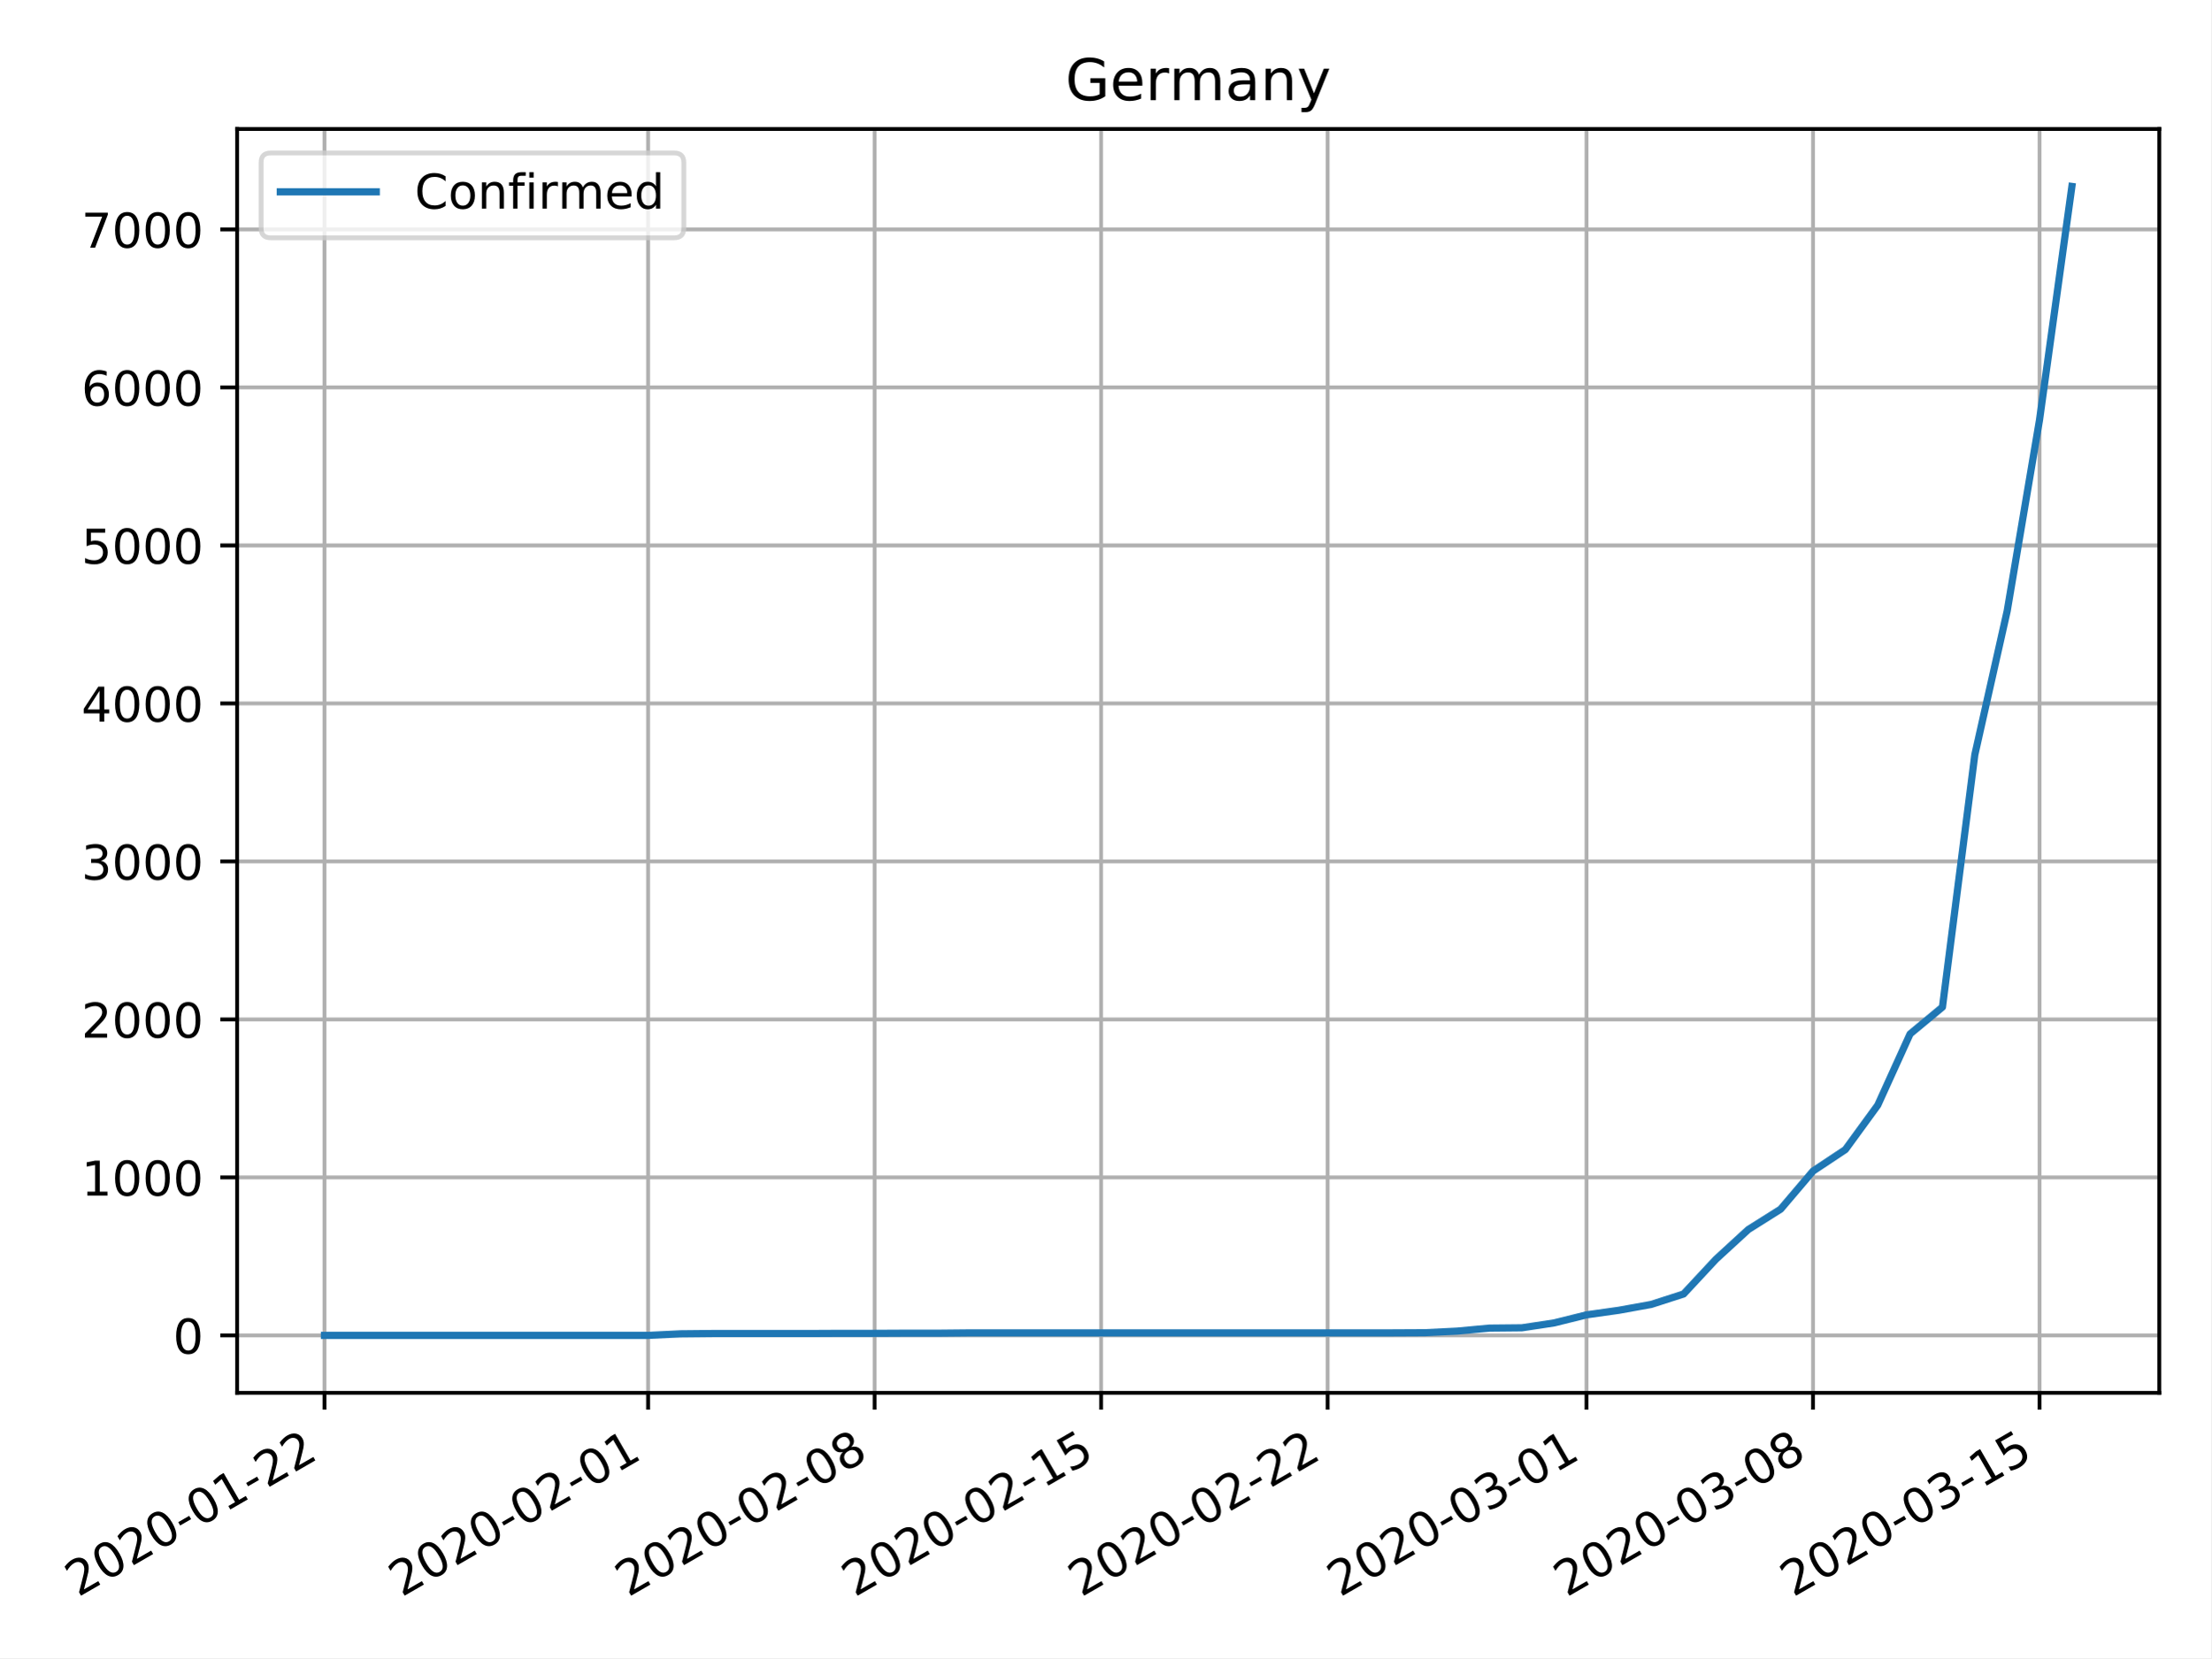
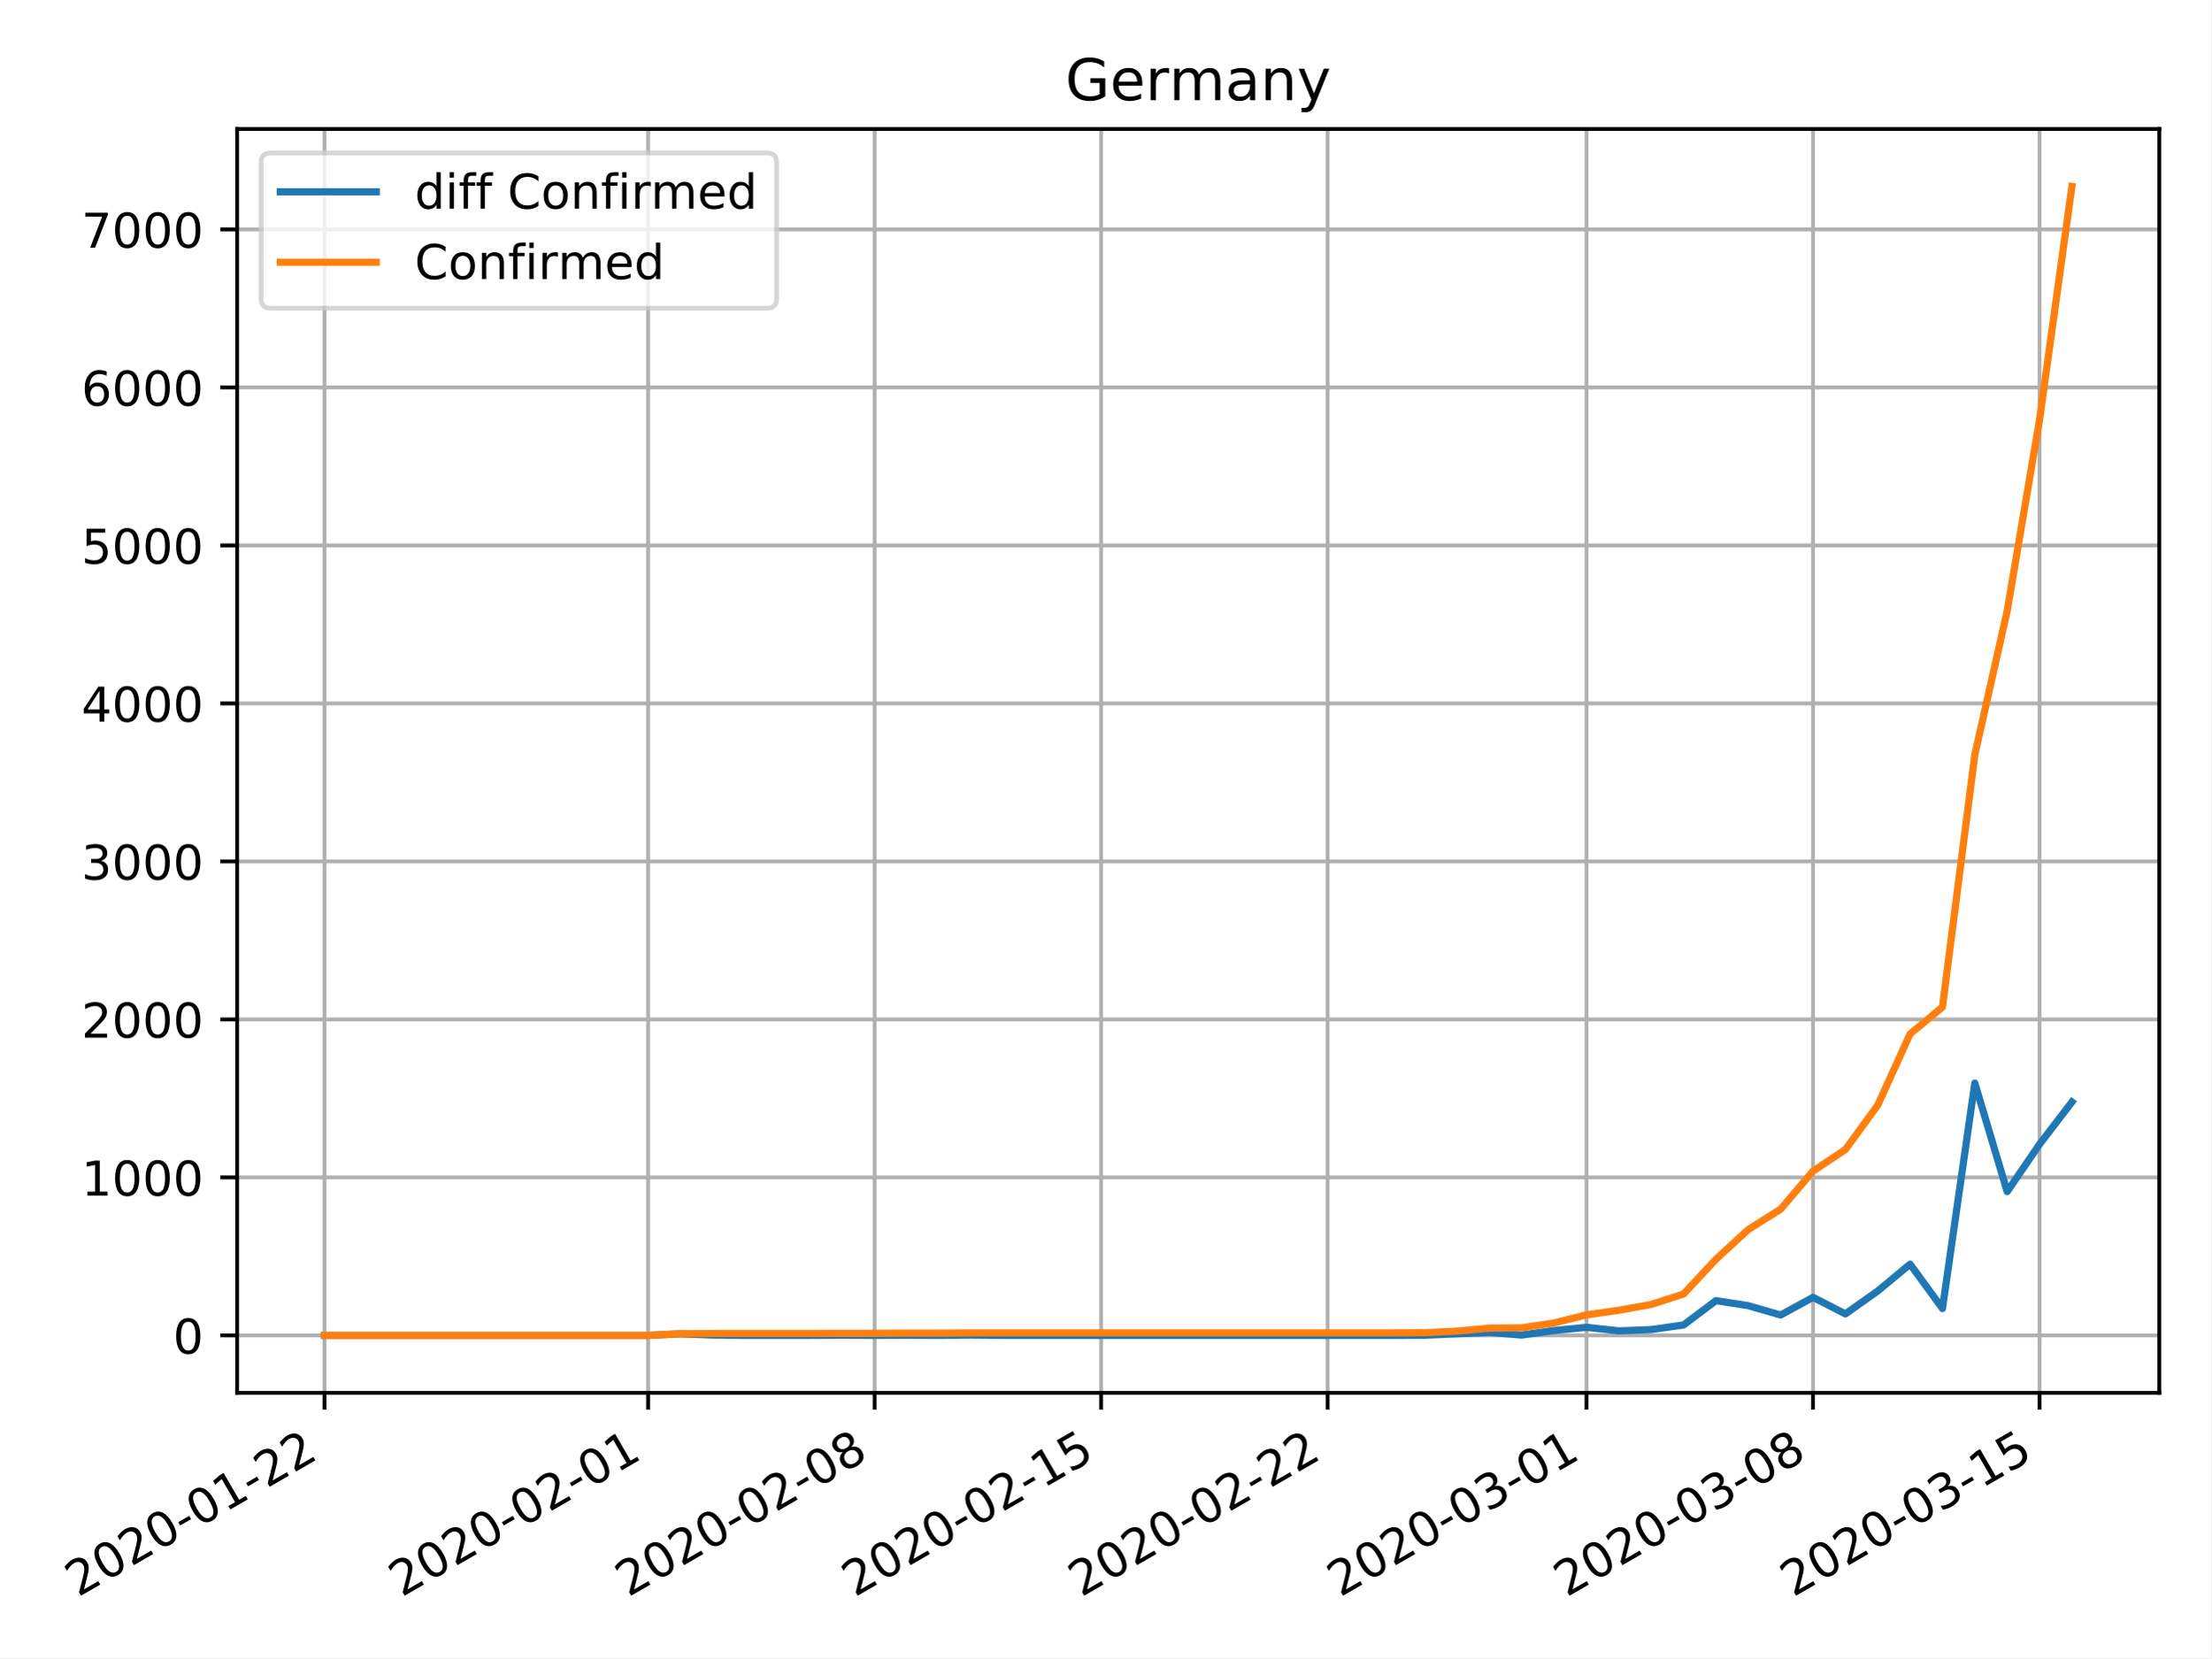
<svg xmlns="http://www.w3.org/2000/svg" xmlns:xlink="http://www.w3.org/1999/xlink" height="345.6pt" version="1.1" viewBox="0 0 460.8 345.6" width="460.8pt">
  <defs>
    <style type="text/css">
*{stroke-linecap:butt;stroke-linejoin:round;}
  </style>
  </defs>
  <g id="figure_1">
    <g id="patch_1">
      <path d="M 0 345.6  L 460.8 345.6  L 460.8 0  L 0 0  z " style="fill:#ffffff;" />
    </g>
    <g id="axes_1">
      <g id="patch_2">
        <path d="M 49.412 290.315  L 450 290.315  L 450 26.88  L 49.412 26.88  z " style="fill:#ffffff;" />
      </g>
      <g id="matplotlib.axis_1">
        <g id="xtick_1">
          <g id="line2d_1">
-             <path clip-path="url(#p8424528e56)" d="M 67.621 290.315  L 67.621 26.88  " style="fill:none;stroke:#b0b0b0;stroke-linecap:square;stroke-width:0.8;" />
+             <path clip-path="url(#p78d78082dd)" d="M 67.621 290.315  L 67.621 26.88  " style="fill:none;stroke:#b0b0b0;stroke-linecap:square;stroke-width:0.8;" />
          </g>
          <g id="line2d_2">
            <defs>
-               <path d="M 0 0  L 0 3.5  " id="md7a5aecafa" style="stroke:#000000;stroke-width:0.8;" />
-             </defs>
-             <g>
-               <use style="stroke:#000000;stroke-width:0.8;" x="67.621" xlink:href="#md7a5aecafa" y="290.315" />
+               <path d="M 0 0  L 0 3.5  " id="m697030282d" style="stroke:#000000;stroke-width:0.8;" />
+             </defs>
+             <g>
+               <use style="stroke:#000000;stroke-width:0.8;" x="67.621" xlink:href="#m697030282d" y="290.315" />
            </g>
          </g>
          <g id="text_1">
            <defs>
              <path d="M 19.188 8.297  L 53.609 8.297  L 53.609 0  L 7.328 0  L 7.328 8.297  Q 12.938 14.109 22.625 23.891  Q 32.328 33.688 34.812 36.531  Q 39.547 41.844 41.422 45.531  Q 43.312 49.219 43.312 52.781  Q 43.312 58.594 39.234 62.25  Q 35.156 65.922 28.609 65.922  Q 23.969 65.922 18.812 64.312  Q 13.672 62.703 7.812 59.422  L 7.812 69.391  Q 13.766 71.781 18.938 73  Q 24.125 74.219 28.422 74.219  Q 39.75 74.219 46.484 68.547  Q 53.219 62.891 53.219 53.422  Q 53.219 48.922 51.531 44.891  Q 49.859 40.875 45.406 35.406  Q 44.188 33.984 37.641 27.219  Q 31.109 20.453 19.188 8.297  z " id="DejaVuSans-50" />
              <path d="M 31.781 66.406  Q 24.172 66.406 20.328 58.906  Q 16.5 51.422 16.5 36.375  Q 16.5 21.391 20.328 13.891  Q 24.172 6.391 31.781 6.391  Q 39.453 6.391 43.281 13.891  Q 47.125 21.391 47.125 36.375  Q 47.125 51.422 43.281 58.906  Q 39.453 66.406 31.781 66.406  z M 31.781 74.219  Q 44.047 74.219 50.516 64.516  Q 56.984 54.828 56.984 36.375  Q 56.984 17.969 50.516 8.266  Q 44.047 -1.422 31.781 -1.422  Q 19.531 -1.422 13.062 8.266  Q 6.594 17.969 6.594 36.375  Q 6.594 54.828 13.062 64.516  Q 19.531 74.219 31.781 74.219  z " id="DejaVuSans-48" />
              <path d="M 4.891 31.391  L 31.203 31.391  L 31.203 23.391  L 4.891 23.391  z " id="DejaVuSans-45" />
              <path d="M 12.406 8.297  L 28.516 8.297  L 28.516 63.922  L 10.984 60.406  L 10.984 69.391  L 28.422 72.906  L 38.281 72.906  L 38.281 8.297  L 54.391 8.297  L 54.391 0  L 12.406 0  z " id="DejaVuSans-49" />
            </defs>
            <g transform="translate(16.25147 332.9537)rotate(-30)scale(0.1 -0.1)">
              <use xlink:href="#DejaVuSans-50" />
              <use x="63.623" xlink:href="#DejaVuSans-48" />
              <use x="127.246" xlink:href="#DejaVuSans-50" />
              <use x="190.869" xlink:href="#DejaVuSans-48" />
              <use x="254.492" xlink:href="#DejaVuSans-45" />
              <use x="290.576" xlink:href="#DejaVuSans-48" />
              <use x="354.199" xlink:href="#DejaVuSans-49" />
              <use x="417.822" xlink:href="#DejaVuSans-45" />
              <use x="453.906" xlink:href="#DejaVuSans-50" />
              <use x="517.529" xlink:href="#DejaVuSans-50" />
            </g>
          </g>
        </g>
        <g id="xtick_2">
          <g id="line2d_3">
-             <path clip-path="url(#p8424528e56)" d="M 135.06 290.315  L 135.06 26.88  " style="fill:none;stroke:#b0b0b0;stroke-linecap:square;stroke-width:0.8;" />
+             <path clip-path="url(#p78d78082dd)" d="M 135.06 290.315  L 135.06 26.88  " style="fill:none;stroke:#b0b0b0;stroke-linecap:square;stroke-width:0.8;" />
          </g>
          <g id="line2d_4">
            <g>
-               <use style="stroke:#000000;stroke-width:0.8;" x="135.06" xlink:href="#md7a5aecafa" y="290.315" />
+               <use style="stroke:#000000;stroke-width:0.8;" x="135.06" xlink:href="#m697030282d" y="290.315" />
            </g>
          </g>
          <g id="text_2">
            <g transform="translate(83.69046 332.9537)rotate(-30)scale(0.1 -0.1)">
              <use xlink:href="#DejaVuSans-50" />
              <use x="63.623" xlink:href="#DejaVuSans-48" />
              <use x="127.246" xlink:href="#DejaVuSans-50" />
              <use x="190.869" xlink:href="#DejaVuSans-48" />
              <use x="254.492" xlink:href="#DejaVuSans-45" />
              <use x="290.576" xlink:href="#DejaVuSans-48" />
              <use x="354.199" xlink:href="#DejaVuSans-50" />
              <use x="417.822" xlink:href="#DejaVuSans-45" />
              <use x="453.906" xlink:href="#DejaVuSans-48" />
              <use x="517.529" xlink:href="#DejaVuSans-49" />
            </g>
          </g>
        </g>
        <g id="xtick_3">
          <g id="line2d_5">
-             <path clip-path="url(#p8424528e56)" d="M 182.267 290.315  L 182.267 26.88  " style="fill:none;stroke:#b0b0b0;stroke-linecap:square;stroke-width:0.8;" />
+             <path clip-path="url(#p78d78082dd)" d="M 182.267 290.315  L 182.267 26.88  " style="fill:none;stroke:#b0b0b0;stroke-linecap:square;stroke-width:0.8;" />
          </g>
          <g id="line2d_6">
            <g>
-               <use style="stroke:#000000;stroke-width:0.8;" x="182.267" xlink:href="#md7a5aecafa" y="290.315" />
+               <use style="stroke:#000000;stroke-width:0.8;" x="182.267" xlink:href="#m697030282d" y="290.315" />
            </g>
          </g>
          <g id="text_3">
            <defs>
              <path d="M 31.781 34.625  Q 24.75 34.625 20.719 30.859  Q 16.703 27.094 16.703 20.516  Q 16.703 13.922 20.719 10.156  Q 24.75 6.391 31.781 6.391  Q 38.812 6.391 42.859 10.172  Q 46.922 13.969 46.922 20.516  Q 46.922 27.094 42.891 30.859  Q 38.875 34.625 31.781 34.625  z M 21.922 38.812  Q 15.578 40.375 12.031 44.719  Q 8.5 49.078 8.5 55.328  Q 8.5 64.062 14.719 69.141  Q 20.953 74.219 31.781 74.219  Q 42.672 74.219 48.875 69.141  Q 55.078 64.062 55.078 55.328  Q 55.078 49.078 51.531 44.719  Q 48 40.375 41.703 38.812  Q 48.828 37.156 52.797 32.312  Q 56.781 27.484 56.781 20.516  Q 56.781 9.906 50.312 4.234  Q 43.844 -1.422 31.781 -1.422  Q 19.734 -1.422 13.25 4.234  Q 6.781 9.906 6.781 20.516  Q 6.781 27.484 10.781 32.312  Q 14.797 37.156 21.922 38.812  z M 18.312 54.391  Q 18.312 48.734 21.844 45.562  Q 25.391 42.391 31.781 42.391  Q 38.141 42.391 41.719 45.562  Q 45.312 48.734 45.312 54.391  Q 45.312 60.062 41.719 63.234  Q 38.141 66.406 31.781 66.406  Q 25.391 66.406 21.844 63.234  Q 18.312 60.062 18.312 54.391  z " id="DejaVuSans-56" />
            </defs>
            <g transform="translate(130.8978 332.9537)rotate(-30)scale(0.1 -0.1)">
              <use xlink:href="#DejaVuSans-50" />
              <use x="63.623" xlink:href="#DejaVuSans-48" />
              <use x="127.246" xlink:href="#DejaVuSans-50" />
              <use x="190.869" xlink:href="#DejaVuSans-48" />
              <use x="254.492" xlink:href="#DejaVuSans-45" />
              <use x="290.576" xlink:href="#DejaVuSans-48" />
              <use x="354.199" xlink:href="#DejaVuSans-50" />
              <use x="417.822" xlink:href="#DejaVuSans-45" />
              <use x="453.906" xlink:href="#DejaVuSans-48" />
              <use x="517.529" xlink:href="#DejaVuSans-56" />
            </g>
          </g>
        </g>
        <g id="xtick_4">
          <g id="line2d_7">
-             <path clip-path="url(#p8424528e56)" d="M 229.475 290.315  L 229.475 26.88  " style="fill:none;stroke:#b0b0b0;stroke-linecap:square;stroke-width:0.8;" />
+             <path clip-path="url(#p78d78082dd)" d="M 229.475 290.315  L 229.475 26.88  " style="fill:none;stroke:#b0b0b0;stroke-linecap:square;stroke-width:0.8;" />
          </g>
          <g id="line2d_8">
            <g>
-               <use style="stroke:#000000;stroke-width:0.8;" x="229.475" xlink:href="#md7a5aecafa" y="290.315" />
+               <use style="stroke:#000000;stroke-width:0.8;" x="229.475" xlink:href="#m697030282d" y="290.315" />
            </g>
          </g>
          <g id="text_4">
            <defs>
              <path d="M 10.797 72.906  L 49.516 72.906  L 49.516 64.594  L 19.828 64.594  L 19.828 46.734  Q 21.969 47.469 24.109 47.828  Q 26.266 48.188 28.422 48.188  Q 40.625 48.188 47.75 41.5  Q 54.891 34.812 54.891 23.391  Q 54.891 11.625 47.562 5.094  Q 40.234 -1.422 26.906 -1.422  Q 22.312 -1.422 17.547 -0.641  Q 12.797 0.141 7.719 1.703  L 7.719 11.625  Q 12.109 9.234 16.797 8.062  Q 21.484 6.891 26.703 6.891  Q 35.156 6.891 40.078 11.328  Q 45.016 15.766 45.016 23.391  Q 45.016 31 40.078 35.438  Q 35.156 39.891 26.703 39.891  Q 22.75 39.891 18.812 39.016  Q 14.891 38.141 10.797 36.281  z " id="DejaVuSans-53" />
            </defs>
            <g transform="translate(178.105 332.9537)rotate(-30)scale(0.1 -0.1)">
              <use xlink:href="#DejaVuSans-50" />
              <use x="63.623" xlink:href="#DejaVuSans-48" />
              <use x="127.246" xlink:href="#DejaVuSans-50" />
              <use x="190.869" xlink:href="#DejaVuSans-48" />
              <use x="254.492" xlink:href="#DejaVuSans-45" />
              <use x="290.576" xlink:href="#DejaVuSans-48" />
              <use x="354.199" xlink:href="#DejaVuSans-50" />
              <use x="417.822" xlink:href="#DejaVuSans-45" />
              <use x="453.906" xlink:href="#DejaVuSans-49" />
              <use x="517.529" xlink:href="#DejaVuSans-53" />
            </g>
          </g>
        </g>
        <g id="xtick_5">
          <g id="line2d_9">
-             <path clip-path="url(#p8424528e56)" d="M 276.682 290.315  L 276.682 26.88  " style="fill:none;stroke:#b0b0b0;stroke-linecap:square;stroke-width:0.8;" />
+             <path clip-path="url(#p78d78082dd)" d="M 276.682 290.315  L 276.682 26.88  " style="fill:none;stroke:#b0b0b0;stroke-linecap:square;stroke-width:0.8;" />
          </g>
          <g id="line2d_10">
            <g>
-               <use style="stroke:#000000;stroke-width:0.8;" x="276.682" xlink:href="#md7a5aecafa" y="290.315" />
+               <use style="stroke:#000000;stroke-width:0.8;" x="276.682" xlink:href="#m697030282d" y="290.315" />
            </g>
          </g>
          <g id="text_5">
            <g transform="translate(225.3123 332.9537)rotate(-30)scale(0.1 -0.1)">
              <use xlink:href="#DejaVuSans-50" />
              <use x="63.623" xlink:href="#DejaVuSans-48" />
              <use x="127.246" xlink:href="#DejaVuSans-50" />
              <use x="190.869" xlink:href="#DejaVuSans-48" />
              <use x="254.492" xlink:href="#DejaVuSans-45" />
              <use x="290.576" xlink:href="#DejaVuSans-48" />
              <use x="354.199" xlink:href="#DejaVuSans-50" />
              <use x="417.822" xlink:href="#DejaVuSans-45" />
              <use x="453.906" xlink:href="#DejaVuSans-50" />
              <use x="517.529" xlink:href="#DejaVuSans-50" />
            </g>
          </g>
        </g>
        <g id="xtick_6">
          <g id="line2d_11">
-             <path clip-path="url(#p8424528e56)" d="M 330.633 290.315  L 330.633 26.88  " style="fill:none;stroke:#b0b0b0;stroke-linecap:square;stroke-width:0.8;" />
+             <path clip-path="url(#p78d78082dd)" d="M 330.633 290.315  L 330.633 26.88  " style="fill:none;stroke:#b0b0b0;stroke-linecap:square;stroke-width:0.8;" />
          </g>
          <g id="line2d_12">
            <g>
-               <use style="stroke:#000000;stroke-width:0.8;" x="330.633" xlink:href="#md7a5aecafa" y="290.315" />
+               <use style="stroke:#000000;stroke-width:0.8;" x="330.633" xlink:href="#m697030282d" y="290.315" />
            </g>
          </g>
          <g id="text_6">
            <defs>
              <path d="M 40.578 39.312  Q 47.656 37.797 51.625 33  Q 55.609 28.219 55.609 21.188  Q 55.609 10.406 48.188 4.484  Q 40.766 -1.422 27.094 -1.422  Q 22.516 -1.422 17.656 -0.516  Q 12.797 0.391 7.625 2.203  L 7.625 11.719  Q 11.719 9.328 16.594 8.109  Q 21.484 6.891 26.812 6.891  Q 36.078 6.891 40.938 10.547  Q 45.797 14.203 45.797 21.188  Q 45.797 27.641 41.281 31.266  Q 36.766 34.906 28.719 34.906  L 20.219 34.906  L 20.219 43.016  L 29.109 43.016  Q 36.375 43.016 40.234 45.922  Q 44.094 48.828 44.094 54.297  Q 44.094 59.906 40.109 62.906  Q 36.141 65.922 28.719 65.922  Q 24.656 65.922 20.016 65.031  Q 15.375 64.156 9.812 62.312  L 9.812 71.094  Q 15.438 72.656 20.344 73.438  Q 25.25 74.219 29.594 74.219  Q 40.828 74.219 47.359 69.109  Q 53.906 64.016 53.906 55.328  Q 53.906 49.266 50.438 45.094  Q 46.969 40.922 40.578 39.312  z " id="DejaVuSans-51" />
            </defs>
            <g transform="translate(279.2635 332.9537)rotate(-30)scale(0.1 -0.1)">
              <use xlink:href="#DejaVuSans-50" />
              <use x="63.623" xlink:href="#DejaVuSans-48" />
              <use x="127.246" xlink:href="#DejaVuSans-50" />
              <use x="190.869" xlink:href="#DejaVuSans-48" />
              <use x="254.492" xlink:href="#DejaVuSans-45" />
              <use x="290.576" xlink:href="#DejaVuSans-48" />
              <use x="354.199" xlink:href="#DejaVuSans-51" />
              <use x="417.822" xlink:href="#DejaVuSans-45" />
              <use x="453.906" xlink:href="#DejaVuSans-48" />
              <use x="517.529" xlink:href="#DejaVuSans-49" />
            </g>
          </g>
        </g>
        <g id="xtick_7">
          <g id="line2d_13">
-             <path clip-path="url(#p8424528e56)" d="M 377.84 290.315  L 377.84 26.88  " style="fill:none;stroke:#b0b0b0;stroke-linecap:square;stroke-width:0.8;" />
+             <path clip-path="url(#p78d78082dd)" d="M 377.84 290.315  L 377.84 26.88  " style="fill:none;stroke:#b0b0b0;stroke-linecap:square;stroke-width:0.8;" />
          </g>
          <g id="line2d_14">
            <g>
-               <use style="stroke:#000000;stroke-width:0.8;" x="377.84" xlink:href="#md7a5aecafa" y="290.315" />
+               <use style="stroke:#000000;stroke-width:0.8;" x="377.84" xlink:href="#m697030282d" y="290.315" />
            </g>
          </g>
          <g id="text_7">
            <g transform="translate(326.4708 332.9537)rotate(-30)scale(0.1 -0.1)">
              <use xlink:href="#DejaVuSans-50" />
              <use x="63.623" xlink:href="#DejaVuSans-48" />
              <use x="127.246" xlink:href="#DejaVuSans-50" />
              <use x="190.869" xlink:href="#DejaVuSans-48" />
              <use x="254.492" xlink:href="#DejaVuSans-45" />
              <use x="290.576" xlink:href="#DejaVuSans-48" />
              <use x="354.199" xlink:href="#DejaVuSans-51" />
              <use x="417.822" xlink:href="#DejaVuSans-45" />
              <use x="453.906" xlink:href="#DejaVuSans-48" />
              <use x="517.529" xlink:href="#DejaVuSans-56" />
            </g>
          </g>
        </g>
        <g id="xtick_8">
          <g id="line2d_15">
-             <path clip-path="url(#p8424528e56)" d="M 425.048 290.315  L 425.048 26.88  " style="fill:none;stroke:#b0b0b0;stroke-linecap:square;stroke-width:0.8;" />
+             <path clip-path="url(#p78d78082dd)" d="M 425.048 290.315  L 425.048 26.88  " style="fill:none;stroke:#b0b0b0;stroke-linecap:square;stroke-width:0.8;" />
          </g>
          <g id="line2d_16">
            <g>
-               <use style="stroke:#000000;stroke-width:0.8;" x="425.048" xlink:href="#md7a5aecafa" y="290.315" />
+               <use style="stroke:#000000;stroke-width:0.8;" x="425.048" xlink:href="#m697030282d" y="290.315" />
            </g>
          </g>
          <g id="text_8">
            <g transform="translate(373.6781 332.9537)rotate(-30)scale(0.1 -0.1)">
              <use xlink:href="#DejaVuSans-50" />
              <use x="63.623" xlink:href="#DejaVuSans-48" />
              <use x="127.246" xlink:href="#DejaVuSans-50" />
              <use x="190.869" xlink:href="#DejaVuSans-48" />
              <use x="254.492" xlink:href="#DejaVuSans-45" />
              <use x="290.576" xlink:href="#DejaVuSans-48" />
              <use x="354.199" xlink:href="#DejaVuSans-51" />
              <use x="417.822" xlink:href="#DejaVuSans-45" />
              <use x="453.906" xlink:href="#DejaVuSans-49" />
              <use x="517.529" xlink:href="#DejaVuSans-53" />
            </g>
          </g>
        </g>
      </g>
      <g id="matplotlib.axis_2">
        <g id="ytick_1">
          <g id="line2d_17">
-             <path clip-path="url(#p8424528e56)" d="M 49.412 278.341  L 450 278.341  " style="fill:none;stroke:#b0b0b0;stroke-linecap:square;stroke-width:0.8;" />
+             <path clip-path="url(#p78d78082dd)" d="M 49.412 278.341  L 450 278.341  " style="fill:none;stroke:#b0b0b0;stroke-linecap:square;stroke-width:0.8;" />
          </g>
          <g id="line2d_18">
            <defs>
-               <path d="M 0 0  L -3.5 0  " id="m21c8d88b1b" style="stroke:#000000;stroke-width:0.8;" />
-             </defs>
-             <g>
-               <use style="stroke:#000000;stroke-width:0.8;" x="49.412" xlink:href="#m21c8d88b1b" y="278.341" />
+               <path d="M 0 0  L -3.5 0  " id="m64f6e31639" style="stroke:#000000;stroke-width:0.8;" />
+             </defs>
+             <g>
+               <use style="stroke:#000000;stroke-width:0.8;" x="49.412" xlink:href="#m64f6e31639" y="278.341" />
            </g>
          </g>
          <g id="text_9">
            <g transform="translate(36.04989 282.1403)scale(0.1 -0.1)">
              <use xlink:href="#DejaVuSans-48" />
            </g>
          </g>
        </g>
        <g id="ytick_2">
          <g id="line2d_19">
-             <path clip-path="url(#p8424528e56)" d="M 49.412 245.408  L 450 245.408  " style="fill:none;stroke:#b0b0b0;stroke-linecap:square;stroke-width:0.8;" />
+             <path clip-path="url(#p78d78082dd)" d="M 49.412 245.408  L 450 245.408  " style="fill:none;stroke:#b0b0b0;stroke-linecap:square;stroke-width:0.8;" />
          </g>
          <g id="line2d_20">
            <g>
-               <use style="stroke:#000000;stroke-width:0.8;" x="49.412" xlink:href="#m21c8d88b1b" y="245.408" />
+               <use style="stroke:#000000;stroke-width:0.8;" x="49.412" xlink:href="#m64f6e31639" y="245.408" />
            </g>
          </g>
          <g id="text_10">
            <g transform="translate(16.96239 249.2076)scale(0.1 -0.1)">
              <use xlink:href="#DejaVuSans-49" />
              <use x="63.623" xlink:href="#DejaVuSans-48" />
              <use x="127.246" xlink:href="#DejaVuSans-48" />
              <use x="190.869" xlink:href="#DejaVuSans-48" />
            </g>
          </g>
        </g>
        <g id="ytick_3">
          <g id="line2d_21">
-             <path clip-path="url(#p8424528e56)" d="M 49.412 212.476  L 450 212.476  " style="fill:none;stroke:#b0b0b0;stroke-linecap:square;stroke-width:0.8;" />
+             <path clip-path="url(#p78d78082dd)" d="M 49.412 212.476  L 450 212.476  " style="fill:none;stroke:#b0b0b0;stroke-linecap:square;stroke-width:0.8;" />
          </g>
          <g id="line2d_22">
            <g>
-               <use style="stroke:#000000;stroke-width:0.8;" x="49.412" xlink:href="#m21c8d88b1b" y="212.476" />
+               <use style="stroke:#000000;stroke-width:0.8;" x="49.412" xlink:href="#m64f6e31639" y="212.476" />
            </g>
          </g>
          <g id="text_11">
            <g transform="translate(16.96239 216.2749)scale(0.1 -0.1)">
              <use xlink:href="#DejaVuSans-50" />
              <use x="63.623" xlink:href="#DejaVuSans-48" />
              <use x="127.246" xlink:href="#DejaVuSans-48" />
              <use x="190.869" xlink:href="#DejaVuSans-48" />
            </g>
          </g>
        </g>
        <g id="ytick_4">
          <g id="line2d_23">
-             <path clip-path="url(#p8424528e56)" d="M 49.412 179.543  L 450 179.543  " style="fill:none;stroke:#b0b0b0;stroke-linecap:square;stroke-width:0.8;" />
+             <path clip-path="url(#p78d78082dd)" d="M 49.412 179.543  L 450 179.543  " style="fill:none;stroke:#b0b0b0;stroke-linecap:square;stroke-width:0.8;" />
          </g>
          <g id="line2d_24">
            <g>
-               <use style="stroke:#000000;stroke-width:0.8;" x="49.412" xlink:href="#m21c8d88b1b" y="179.543" />
+               <use style="stroke:#000000;stroke-width:0.8;" x="49.412" xlink:href="#m64f6e31639" y="179.543" />
            </g>
          </g>
          <g id="text_12">
            <g transform="translate(16.96239 183.3422)scale(0.1 -0.1)">
              <use xlink:href="#DejaVuSans-51" />
              <use x="63.623" xlink:href="#DejaVuSans-48" />
              <use x="127.246" xlink:href="#DejaVuSans-48" />
              <use x="190.869" xlink:href="#DejaVuSans-48" />
            </g>
          </g>
        </g>
        <g id="ytick_5">
          <g id="line2d_25">
-             <path clip-path="url(#p8424528e56)" d="M 49.412 146.61  L 450 146.61  " style="fill:none;stroke:#b0b0b0;stroke-linecap:square;stroke-width:0.8;" />
+             <path clip-path="url(#p78d78082dd)" d="M 49.412 146.61  L 450 146.61  " style="fill:none;stroke:#b0b0b0;stroke-linecap:square;stroke-width:0.8;" />
          </g>
          <g id="line2d_26">
            <g>
-               <use style="stroke:#000000;stroke-width:0.8;" x="49.412" xlink:href="#m21c8d88b1b" y="146.61" />
+               <use style="stroke:#000000;stroke-width:0.8;" x="49.412" xlink:href="#m64f6e31639" y="146.61" />
            </g>
          </g>
          <g id="text_13">
            <defs>
              <path d="M 37.797 64.312  L 12.891 25.391  L 37.797 25.391  z M 35.203 72.906  L 47.609 72.906  L 47.609 25.391  L 58.016 25.391  L 58.016 17.188  L 47.609 17.188  L 47.609 0  L 37.797 0  L 37.797 17.188  L 4.891 17.188  L 4.891 26.703  z " id="DejaVuSans-52" />
            </defs>
            <g transform="translate(16.96239 150.4094)scale(0.1 -0.1)">
              <use xlink:href="#DejaVuSans-52" />
              <use x="63.623" xlink:href="#DejaVuSans-48" />
              <use x="127.246" xlink:href="#DejaVuSans-48" />
              <use x="190.869" xlink:href="#DejaVuSans-48" />
            </g>
          </g>
        </g>
        <g id="ytick_6">
          <g id="line2d_27">
-             <path clip-path="url(#p8424528e56)" d="M 49.412 113.677  L 450 113.677  " style="fill:none;stroke:#b0b0b0;stroke-linecap:square;stroke-width:0.8;" />
+             <path clip-path="url(#p78d78082dd)" d="M 49.412 113.677  L 450 113.677  " style="fill:none;stroke:#b0b0b0;stroke-linecap:square;stroke-width:0.8;" />
          </g>
          <g id="line2d_28">
            <g>
-               <use style="stroke:#000000;stroke-width:0.8;" x="49.412" xlink:href="#m21c8d88b1b" y="113.677" />
+               <use style="stroke:#000000;stroke-width:0.8;" x="49.412" xlink:href="#m64f6e31639" y="113.677" />
            </g>
          </g>
          <g id="text_14">
            <g transform="translate(16.96239 117.4767)scale(0.1 -0.1)">
              <use xlink:href="#DejaVuSans-53" />
              <use x="63.623" xlink:href="#DejaVuSans-48" />
              <use x="127.246" xlink:href="#DejaVuSans-48" />
              <use x="190.869" xlink:href="#DejaVuSans-48" />
            </g>
          </g>
        </g>
        <g id="ytick_7">
          <g id="line2d_29">
-             <path clip-path="url(#p8424528e56)" d="M 49.412 80.745  L 450 80.745  " style="fill:none;stroke:#b0b0b0;stroke-linecap:square;stroke-width:0.8;" />
+             <path clip-path="url(#p78d78082dd)" d="M 49.412 80.745  L 450 80.745  " style="fill:none;stroke:#b0b0b0;stroke-linecap:square;stroke-width:0.8;" />
          </g>
          <g id="line2d_30">
            <g>
-               <use style="stroke:#000000;stroke-width:0.8;" x="49.412" xlink:href="#m21c8d88b1b" y="80.745" />
+               <use style="stroke:#000000;stroke-width:0.8;" x="49.412" xlink:href="#m64f6e31639" y="80.745" />
            </g>
          </g>
          <g id="text_15">
            <defs>
              <path d="M 33.016 40.375  Q 26.375 40.375 22.484 35.828  Q 18.609 31.297 18.609 23.391  Q 18.609 15.531 22.484 10.953  Q 26.375 6.391 33.016 6.391  Q 39.656 6.391 43.531 10.953  Q 47.406 15.531 47.406 23.391  Q 47.406 31.297 43.531 35.828  Q 39.656 40.375 33.016 40.375  z M 52.594 71.297  L 52.594 62.312  Q 48.875 64.062 45.094 64.984  Q 41.312 65.922 37.594 65.922  Q 27.828 65.922 22.672 59.328  Q 17.531 52.734 16.797 39.406  Q 19.672 43.656 24.016 45.922  Q 28.375 48.188 33.594 48.188  Q 44.578 48.188 50.953 41.516  Q 57.328 34.859 57.328 23.391  Q 57.328 12.156 50.688 5.359  Q 44.047 -1.422 33.016 -1.422  Q 20.359 -1.422 13.672 8.266  Q 6.984 17.969 6.984 36.375  Q 6.984 53.656 15.188 63.938  Q 23.391 74.219 37.203 74.219  Q 40.922 74.219 44.703 73.484  Q 48.484 72.75 52.594 71.297  z " id="DejaVuSans-54" />
            </defs>
            <g transform="translate(16.96239 84.54399)scale(0.1 -0.1)">
              <use xlink:href="#DejaVuSans-54" />
              <use x="63.623" xlink:href="#DejaVuSans-48" />
              <use x="127.246" xlink:href="#DejaVuSans-48" />
              <use x="190.869" xlink:href="#DejaVuSans-48" />
            </g>
          </g>
        </g>
        <g id="ytick_8">
          <g id="line2d_31">
-             <path clip-path="url(#p8424528e56)" d="M 49.412 47.812  L 450 47.812  " style="fill:none;stroke:#b0b0b0;stroke-linecap:square;stroke-width:0.8;" />
+             <path clip-path="url(#p78d78082dd)" d="M 49.412 47.812  L 450 47.812  " style="fill:none;stroke:#b0b0b0;stroke-linecap:square;stroke-width:0.8;" />
          </g>
          <g id="line2d_32">
            <g>
-               <use style="stroke:#000000;stroke-width:0.8;" x="49.412" xlink:href="#m21c8d88b1b" y="47.812" />
+               <use style="stroke:#000000;stroke-width:0.8;" x="49.412" xlink:href="#m64f6e31639" y="47.812" />
            </g>
          </g>
          <g id="text_16">
            <defs>
              <path d="M 8.203 72.906  L 55.078 72.906  L 55.078 68.703  L 28.609 0  L 18.312 0  L 43.219 64.594  L 8.203 64.594  z " id="DejaVuSans-55" />
            </defs>
            <g transform="translate(16.96239 51.61126)scale(0.1 -0.1)">
              <use xlink:href="#DejaVuSans-55" />
              <use x="63.623" xlink:href="#DejaVuSans-48" />
              <use x="127.246" xlink:href="#DejaVuSans-48" />
              <use x="190.869" xlink:href="#DejaVuSans-48" />
            </g>
          </g>
        </g>
      </g>
      <g id="line2d_33">
-         <path clip-path="url(#p8424528e56)" d="M 67.621 278.341  L 74.365 278.341  L 81.109 278.341  L 87.853 278.341  L 94.597 278.341  L 101.34 278.341  L 108.084 278.341  L 114.828 278.341  L 121.572 278.341  L 128.316 278.341  L 135.06 278.341  L 141.804 278.012  L 148.548 277.946  L 155.292 277.946  L 162.036 277.946  L 168.779 277.946  L 175.523 277.913  L 182.267 277.913  L 189.011 277.88  L 195.755 277.88  L 202.499 277.814  L 209.243 277.814  L 215.987 277.814  L 222.731 277.814  L 229.475 277.814  L 236.218 277.814  L 242.962 277.814  L 249.706 277.814  L 256.45 277.814  L 263.194 277.814  L 269.938 277.814  L 276.682 277.814  L 283.426 277.814  L 290.17 277.814  L 296.913 277.781  L 303.657 277.452  L 310.401 276.826  L 317.145 276.76  L 323.889 275.739  L 330.633 274.06  L 337.377 273.105  L 344.121 271.886  L 350.865 269.713  L 357.609 262.468  L 364.352 256.276  L 371.096 252.028  L 377.84 244.091  L 384.584 239.612  L 391.328 230.358  L 398.072 215.505  L 404.816 209.907  L 411.56 157.313  L 418.304 127.345  L 425.048 87.496  L 431.791 38.854  " style="fill:none;stroke:#1f77b4;stroke-linecap:square;stroke-width:1.5;" />
+         <path clip-path="url(#p78d78082dd)" d="M 67.621 278.341  L 74.365 278.341  L 81.109 278.341  L 87.853 278.341  L 94.597 278.341  L 101.34 278.341  L 108.084 278.341  L 114.828 278.341  L 121.572 278.341  L 128.316 278.341  L 135.06 278.341  L 141.804 278.012  L 148.548 278.275  L 155.292 278.341  L 162.036 278.341  L 168.779 278.341  L 175.523 278.308  L 182.267 278.341  L 189.011 278.308  L 195.755 278.341  L 202.499 278.275  L 209.243 278.341  L 215.987 278.341  L 222.731 278.341  L 229.475 278.341  L 236.218 278.341  L 242.962 278.341  L 249.706 278.341  L 256.45 278.341  L 263.194 278.341  L 269.938 278.341  L 276.682 278.341  L 283.426 278.341  L 290.17 278.341  L 296.913 278.308  L 303.657 278.012  L 310.401 277.715  L 317.145 278.275  L 323.889 277.32  L 330.633 276.662  L 337.377 277.386  L 344.121 277.123  L 350.865 276.168  L 357.609 271.096  L 364.352 272.15  L 371.096 274.093  L 377.84 270.404  L 384.584 273.862  L 391.328 269.087  L 398.072 263.488  L 404.816 272.743  L 411.56 225.748  L 418.304 248.372  L 425.048 238.493  L 431.791 229.699  " style="fill:none;stroke:#1f77b4;stroke-linecap:square;stroke-width:1.5;" />
+       </g>
+       <g id="line2d_34">
+         <path clip-path="url(#p78d78082dd)" d="M 67.621 278.341  L 74.365 278.341  L 81.109 278.341  L 87.853 278.341  L 94.597 278.341  L 101.34 278.341  L 108.084 278.341  L 114.828 278.341  L 121.572 278.341  L 128.316 278.341  L 135.06 278.341  L 141.804 278.012  L 148.548 277.946  L 155.292 277.946  L 162.036 277.946  L 168.779 277.946  L 175.523 277.913  L 182.267 277.913  L 189.011 277.88  L 195.755 277.88  L 202.499 277.814  L 209.243 277.814  L 215.987 277.814  L 222.731 277.814  L 229.475 277.814  L 236.218 277.814  L 242.962 277.814  L 249.706 277.814  L 256.45 277.814  L 263.194 277.814  L 269.938 277.814  L 276.682 277.814  L 283.426 277.814  L 290.17 277.814  L 296.913 277.781  L 303.657 277.452  L 310.401 276.826  L 317.145 276.76  L 323.889 275.739  L 330.633 274.06  L 337.377 273.105  L 344.121 271.886  L 350.865 269.713  L 357.609 262.468  L 364.352 256.276  L 371.096 252.028  L 377.84 244.091  L 384.584 239.612  L 391.328 230.358  L 398.072 215.505  L 404.816 209.907  L 411.56 157.313  L 418.304 127.345  L 425.048 87.496  L 431.791 38.854  " style="fill:none;stroke:#ff7f0e;stroke-linecap:square;stroke-width:1.5;" />
      </g>
      <g id="patch_3">
        <path d="M 49.412 290.315  L 49.412 26.88  " style="fill:none;stroke:#000000;stroke-linecap:square;stroke-linejoin:miter;stroke-width:0.8;" />
      </g>
      <g id="patch_4">
        <path d="M 450 290.315  L 450 26.88  " style="fill:none;stroke:#000000;stroke-linecap:square;stroke-linejoin:miter;stroke-width:0.8;" />
      </g>
      <g id="patch_5">
        <path d="M 49.412 290.315  L 450 290.315  " style="fill:none;stroke:#000000;stroke-linecap:square;stroke-linejoin:miter;stroke-width:0.8;" />
      </g>
      <g id="patch_6">
        <path d="M 49.412 26.88  L 450 26.88  " style="fill:none;stroke:#000000;stroke-linecap:square;stroke-linejoin:miter;stroke-width:0.8;" />
      </g>
      <g id="text_17">
        <defs>
          <path d="M 59.516 10.406  L 59.516 29.984  L 43.406 29.984  L 43.406 38.094  L 69.281 38.094  L 69.281 6.781  Q 63.578 2.734 56.688 0.656  Q 49.812 -1.422 42 -1.422  Q 24.906 -1.422 15.25 8.562  Q 5.609 18.562 5.609 36.375  Q 5.609 54.25 15.25 64.234  Q 24.906 74.219 42 74.219  Q 49.125 74.219 55.547 72.453  Q 61.969 70.703 67.391 67.281  L 67.391 56.781  Q 61.922 61.422 55.766 63.766  Q 49.609 66.109 42.828 66.109  Q 29.438 66.109 22.719 58.641  Q 16.016 51.172 16.016 36.375  Q 16.016 21.625 22.719 14.156  Q 29.438 6.688 42.828 6.688  Q 48.047 6.688 52.141 7.594  Q 56.25 8.5 59.516 10.406  z " id="DejaVuSans-71" />
          <path d="M 56.203 29.594  L 56.203 25.203  L 14.891 25.203  Q 15.484 15.922 20.484 11.062  Q 25.484 6.203 34.422 6.203  Q 39.594 6.203 44.453 7.469  Q 49.312 8.734 54.109 11.281  L 54.109 2.781  Q 49.266 0.734 44.188 -0.344  Q 39.109 -1.422 33.891 -1.422  Q 20.797 -1.422 13.156 6.188  Q 5.516 13.812 5.516 26.812  Q 5.516 40.234 12.766 48.109  Q 20.016 56 32.328 56  Q 43.359 56 49.781 48.891  Q 56.203 41.797 56.203 29.594  z M 47.219 32.234  Q 47.125 39.594 43.094 43.984  Q 39.062 48.391 32.422 48.391  Q 24.906 48.391 20.391 44.141  Q 15.875 39.891 15.188 32.172  z " id="DejaVuSans-101" />
          <path d="M 41.109 46.297  Q 39.594 47.172 37.812 47.578  Q 36.031 48 33.891 48  Q 26.266 48 22.188 43.047  Q 18.109 38.094 18.109 28.812  L 18.109 0  L 9.078 0  L 9.078 54.688  L 18.109 54.688  L 18.109 46.188  Q 20.953 51.172 25.484 53.578  Q 30.031 56 36.531 56  Q 37.453 56 38.578 55.875  Q 39.703 55.766 41.062 55.516  z " id="DejaVuSans-114" />
          <path d="M 52 44.188  Q 55.375 50.25 60.062 53.125  Q 64.75 56 71.094 56  Q 79.641 56 84.281 50.016  Q 88.922 44.047 88.922 33.016  L 88.922 0  L 79.891 0  L 79.891 32.719  Q 79.891 40.578 77.094 44.375  Q 74.312 48.188 68.609 48.188  Q 61.625 48.188 57.562 43.547  Q 53.516 38.922 53.516 30.906  L 53.516 0  L 44.484 0  L 44.484 32.719  Q 44.484 40.625 41.703 44.406  Q 38.922 48.188 33.109 48.188  Q 26.219 48.188 22.156 43.531  Q 18.109 38.875 18.109 30.906  L 18.109 0  L 9.078 0  L 9.078 54.688  L 18.109 54.688  L 18.109 46.188  Q 21.188 51.219 25.484 53.609  Q 29.781 56 35.688 56  Q 41.656 56 45.828 52.969  Q 50 49.953 52 44.188  z " id="DejaVuSans-109" />
          <path d="M 34.281 27.484  Q 23.391 27.484 19.188 25  Q 14.984 22.516 14.984 16.5  Q 14.984 11.719 18.141 8.906  Q 21.297 6.109 26.703 6.109  Q 34.188 6.109 38.703 11.406  Q 43.219 16.703 43.219 25.484  L 43.219 27.484  z M 52.203 31.203  L 52.203 0  L 43.219 0  L 43.219 8.297  Q 40.141 3.328 35.547 0.953  Q 30.953 -1.422 24.312 -1.422  Q 15.922 -1.422 10.953 3.297  Q 6 8.016 6 15.922  Q 6 25.141 12.172 29.828  Q 18.359 34.516 30.609 34.516  L 43.219 34.516  L 43.219 35.406  Q 43.219 41.609 39.141 45  Q 35.062 48.391 27.688 48.391  Q 23 48.391 18.547 47.266  Q 14.109 46.141 10.016 43.891  L 10.016 52.203  Q 14.938 54.109 19.578 55.047  Q 24.219 56 28.609 56  Q 40.484 56 46.344 49.844  Q 52.203 43.703 52.203 31.203  z " id="DejaVuSans-97" />
          <path d="M 54.891 33.016  L 54.891 0  L 45.906 0  L 45.906 32.719  Q 45.906 40.484 42.875 44.328  Q 39.844 48.188 33.797 48.188  Q 26.516 48.188 22.312 43.547  Q 18.109 38.922 18.109 30.906  L 18.109 0  L 9.078 0  L 9.078 54.688  L 18.109 54.688  L 18.109 46.188  Q 21.344 51.125 25.703 53.562  Q 30.078 56 35.797 56  Q 45.219 56 50.047 50.172  Q 54.891 44.344 54.891 33.016  z " id="DejaVuSans-110" />
          <path d="M 32.172 -5.078  Q 28.375 -14.844 24.75 -17.812  Q 21.141 -20.797 15.094 -20.797  L 7.906 -20.797  L 7.906 -13.281  L 13.188 -13.281  Q 16.891 -13.281 18.938 -11.516  Q 21 -9.766 23.484 -3.219  L 25.094 0.875  L 2.984 54.688  L 12.5 54.688  L 29.594 11.922  L 46.688 54.688  L 56.203 54.688  z " id="DejaVuSans-121" />
        </defs>
        <g transform="translate(222.0246 20.88)scale(0.12 -0.12)">
          <use xlink:href="#DejaVuSans-71" />
          <use x="77.49" xlink:href="#DejaVuSans-101" />
          <use x="139.014" xlink:href="#DejaVuSans-114" />
          <use x="180.111" xlink:href="#DejaVuSans-109" />
          <use x="277.523" xlink:href="#DejaVuSans-97" />
          <use x="338.803" xlink:href="#DejaVuSans-110" />
          <use x="402.182" xlink:href="#DejaVuSans-121" />
        </g>
      </g>
      <g id="legend_1">
        <g id="patch_7">
-           <path d="M 56.412 49.558  L 140.501 49.558  Q 142.501 49.558 142.501 47.558  L 142.501 33.88  Q 142.501 31.88 140.501 31.88  L 56.412 31.88  Q 54.412 31.88 54.412 33.88  L 54.412 47.558  Q 54.412 49.558 56.412 49.558  z " style="fill:#ffffff;opacity:0.8;stroke:#cccccc;stroke-linejoin:miter;" />
-         </g>
-         <g id="line2d_34">
+           <path d="M 56.412 64.236  L 159.847 64.236  Q 161.847 64.236 161.847 62.236  L 161.847 33.88  Q 161.847 31.88 159.847 31.88  L 56.412 31.88  Q 54.412 31.88 54.412 33.88  L 54.412 62.236  Q 54.412 64.236 56.412 64.236  z " style="fill:#ffffff;opacity:0.8;stroke:#cccccc;stroke-linejoin:miter;" />
+         </g>
+         <g id="line2d_35">
          <path d="M 58.412 39.978  L 78.412 39.978  " style="fill:none;stroke:#1f77b4;stroke-linecap:square;stroke-width:1.5;" />
        </g>
-         <g id="line2d_35" />
+         <g id="line2d_36" />
        <g id="text_18">
          <defs>
+             <path d="M 45.406 46.391  L 45.406 75.984  L 54.391 75.984  L 54.391 0  L 45.406 0  L 45.406 8.203  Q 42.578 3.328 38.25 0.953  Q 33.938 -1.422 27.875 -1.422  Q 17.969 -1.422 11.734 6.484  Q 5.516 14.406 5.516 27.297  Q 5.516 40.188 11.734 48.094  Q 17.969 56 27.875 56  Q 33.938 56 38.25 53.625  Q 42.578 51.266 45.406 46.391  z M 14.797 27.297  Q 14.797 17.391 18.875 11.75  Q 22.953 6.109 30.078 6.109  Q 37.203 6.109 41.297 11.75  Q 45.406 17.391 45.406 27.297  Q 45.406 37.203 41.297 42.844  Q 37.203 48.484 30.078 48.484  Q 22.953 48.484 18.875 42.844  Q 14.797 37.203 14.797 27.297  z " id="DejaVuSans-100" />
+             <path d="M 9.422 54.688  L 18.406 54.688  L 18.406 0  L 9.422 0  z M 9.422 75.984  L 18.406 75.984  L 18.406 64.594  L 9.422 64.594  z " id="DejaVuSans-105" />
+             <path d="M 37.109 75.984  L 37.109 68.5  L 28.516 68.5  Q 23.688 68.5 21.797 66.547  Q 19.922 64.594 19.922 59.516  L 19.922 54.688  L 34.719 54.688  L 34.719 47.703  L 19.922 47.703  L 19.922 0  L 10.891 0  L 10.891 47.703  L 2.297 47.703  L 2.297 54.688  L 10.891 54.688  L 10.891 58.5  Q 10.891 67.625 15.141 71.797  Q 19.391 75.984 28.609 75.984  z " id="DejaVuSans-102" />
+             <path id="DejaVuSans-32" />
            <path d="M 64.406 67.281  L 64.406 56.891  Q 59.422 61.531 53.781 63.812  Q 48.141 66.109 41.797 66.109  Q 29.297 66.109 22.656 58.469  Q 16.016 50.828 16.016 36.375  Q 16.016 21.969 22.656 14.328  Q 29.297 6.688 41.797 6.688  Q 48.141 6.688 53.781 8.984  Q 59.422 11.281 64.406 15.922  L 64.406 5.609  Q 59.234 2.094 53.438 0.328  Q 47.656 -1.422 41.219 -1.422  Q 24.656 -1.422 15.125 8.703  Q 5.609 18.844 5.609 36.375  Q 5.609 53.953 15.125 64.078  Q 24.656 74.219 41.219 74.219  Q 47.75 74.219 53.531 72.484  Q 59.328 70.75 64.406 67.281  z " id="DejaVuSans-67" />
            <path d="M 30.609 48.391  Q 23.391 48.391 19.188 42.75  Q 14.984 37.109 14.984 27.297  Q 14.984 17.484 19.156 11.844  Q 23.344 6.203 30.609 6.203  Q 37.797 6.203 41.984 11.859  Q 46.188 17.531 46.188 27.297  Q 46.188 37.016 41.984 42.703  Q 37.797 48.391 30.609 48.391  z M 30.609 56  Q 42.328 56 49.016 48.375  Q 55.719 40.766 55.719 27.297  Q 55.719 13.875 49.016 6.219  Q 42.328 -1.422 30.609 -1.422  Q 18.844 -1.422 12.172 6.219  Q 5.516 13.875 5.516 27.297  Q 5.516 40.766 12.172 48.375  Q 18.844 56 30.609 56  z " id="DejaVuSans-111" />
-             <path d="M 37.109 75.984  L 37.109 68.5  L 28.516 68.5  Q 23.688 68.5 21.797 66.547  Q 19.922 64.594 19.922 59.516  L 19.922 54.688  L 34.719 54.688  L 34.719 47.703  L 19.922 47.703  L 19.922 0  L 10.891 0  L 10.891 47.703  L 2.297 47.703  L 2.297 54.688  L 10.891 54.688  L 10.891 58.5  Q 10.891 67.625 15.141 71.797  Q 19.391 75.984 28.609 75.984  z " id="DejaVuSans-102" />
-             <path d="M 9.422 54.688  L 18.406 54.688  L 18.406 0  L 9.422 0  z M 9.422 75.984  L 18.406 75.984  L 18.406 64.594  L 9.422 64.594  z " id="DejaVuSans-105" />
-             <path d="M 45.406 46.391  L 45.406 75.984  L 54.391 75.984  L 54.391 0  L 45.406 0  L 45.406 8.203  Q 42.578 3.328 38.25 0.953  Q 33.938 -1.422 27.875 -1.422  Q 17.969 -1.422 11.734 6.484  Q 5.516 14.406 5.516 27.297  Q 5.516 40.188 11.734 48.094  Q 17.969 56 27.875 56  Q 33.938 56 38.25 53.625  Q 42.578 51.266 45.406 46.391  z M 14.797 27.297  Q 14.797 17.391 18.875 11.75  Q 22.953 6.109 30.078 6.109  Q 37.203 6.109 41.297 11.75  Q 45.406 17.391 45.406 27.297  Q 45.406 37.203 41.297 42.844  Q 37.203 48.484 30.078 48.484  Q 22.953 48.484 18.875 42.844  Q 14.797 37.203 14.797 27.297  z " id="DejaVuSans-100" />
          </defs>
          <g transform="translate(86.41239 43.47844)scale(0.1 -0.1)">
+             <use xlink:href="#DejaVuSans-100" />
+             <use x="63.477" xlink:href="#DejaVuSans-105" />
+             <use x="91.26" xlink:href="#DejaVuSans-102" />
+             <use x="126.465" xlink:href="#DejaVuSans-102" />
+             <use x="161.67" xlink:href="#DejaVuSans-32" />
+             <use x="193.457" xlink:href="#DejaVuSans-67" />
+             <use x="263.281" xlink:href="#DejaVuSans-111" />
+             <use x="324.463" xlink:href="#DejaVuSans-110" />
+             <use x="387.842" xlink:href="#DejaVuSans-102" />
+             <use x="423.047" xlink:href="#DejaVuSans-105" />
+             <use x="450.83" xlink:href="#DejaVuSans-114" />
+             <use x="491.928" xlink:href="#DejaVuSans-109" />
+             <use x="589.34" xlink:href="#DejaVuSans-101" />
+             <use x="650.863" xlink:href="#DejaVuSans-100" />
+           </g>
+         </g>
+         <g id="line2d_37">
+           <path d="M 58.412 54.657  L 78.412 54.657  " style="fill:none;stroke:#ff7f0e;stroke-linecap:square;stroke-width:1.5;" />
+         </g>
+         <g id="line2d_38" />
+         <g id="text_19">
+           <g transform="translate(86.41239 58.15656)scale(0.1 -0.1)">
            <use xlink:href="#DejaVuSans-67" />
            <use x="69.824" xlink:href="#DejaVuSans-111" />
            <use x="131.006" xlink:href="#DejaVuSans-110" />
            <use x="194.385" xlink:href="#DejaVuSans-102" />
            <use x="229.59" xlink:href="#DejaVuSans-105" />
            <use x="257.373" xlink:href="#DejaVuSans-114" />
            <use x="298.471" xlink:href="#DejaVuSans-109" />
            <use x="395.883" xlink:href="#DejaVuSans-101" />
            <use x="457.406" xlink:href="#DejaVuSans-100" />
          </g>
        </g>
      </g>
    </g>
  </g>
  <defs>
-     <clipPath id="p8424528e56">
+     <clipPath id="p78d78082dd">
      <rect height="263.435" width="400.588" x="49.412" y="26.88" />
    </clipPath>
  </defs>
</svg>
